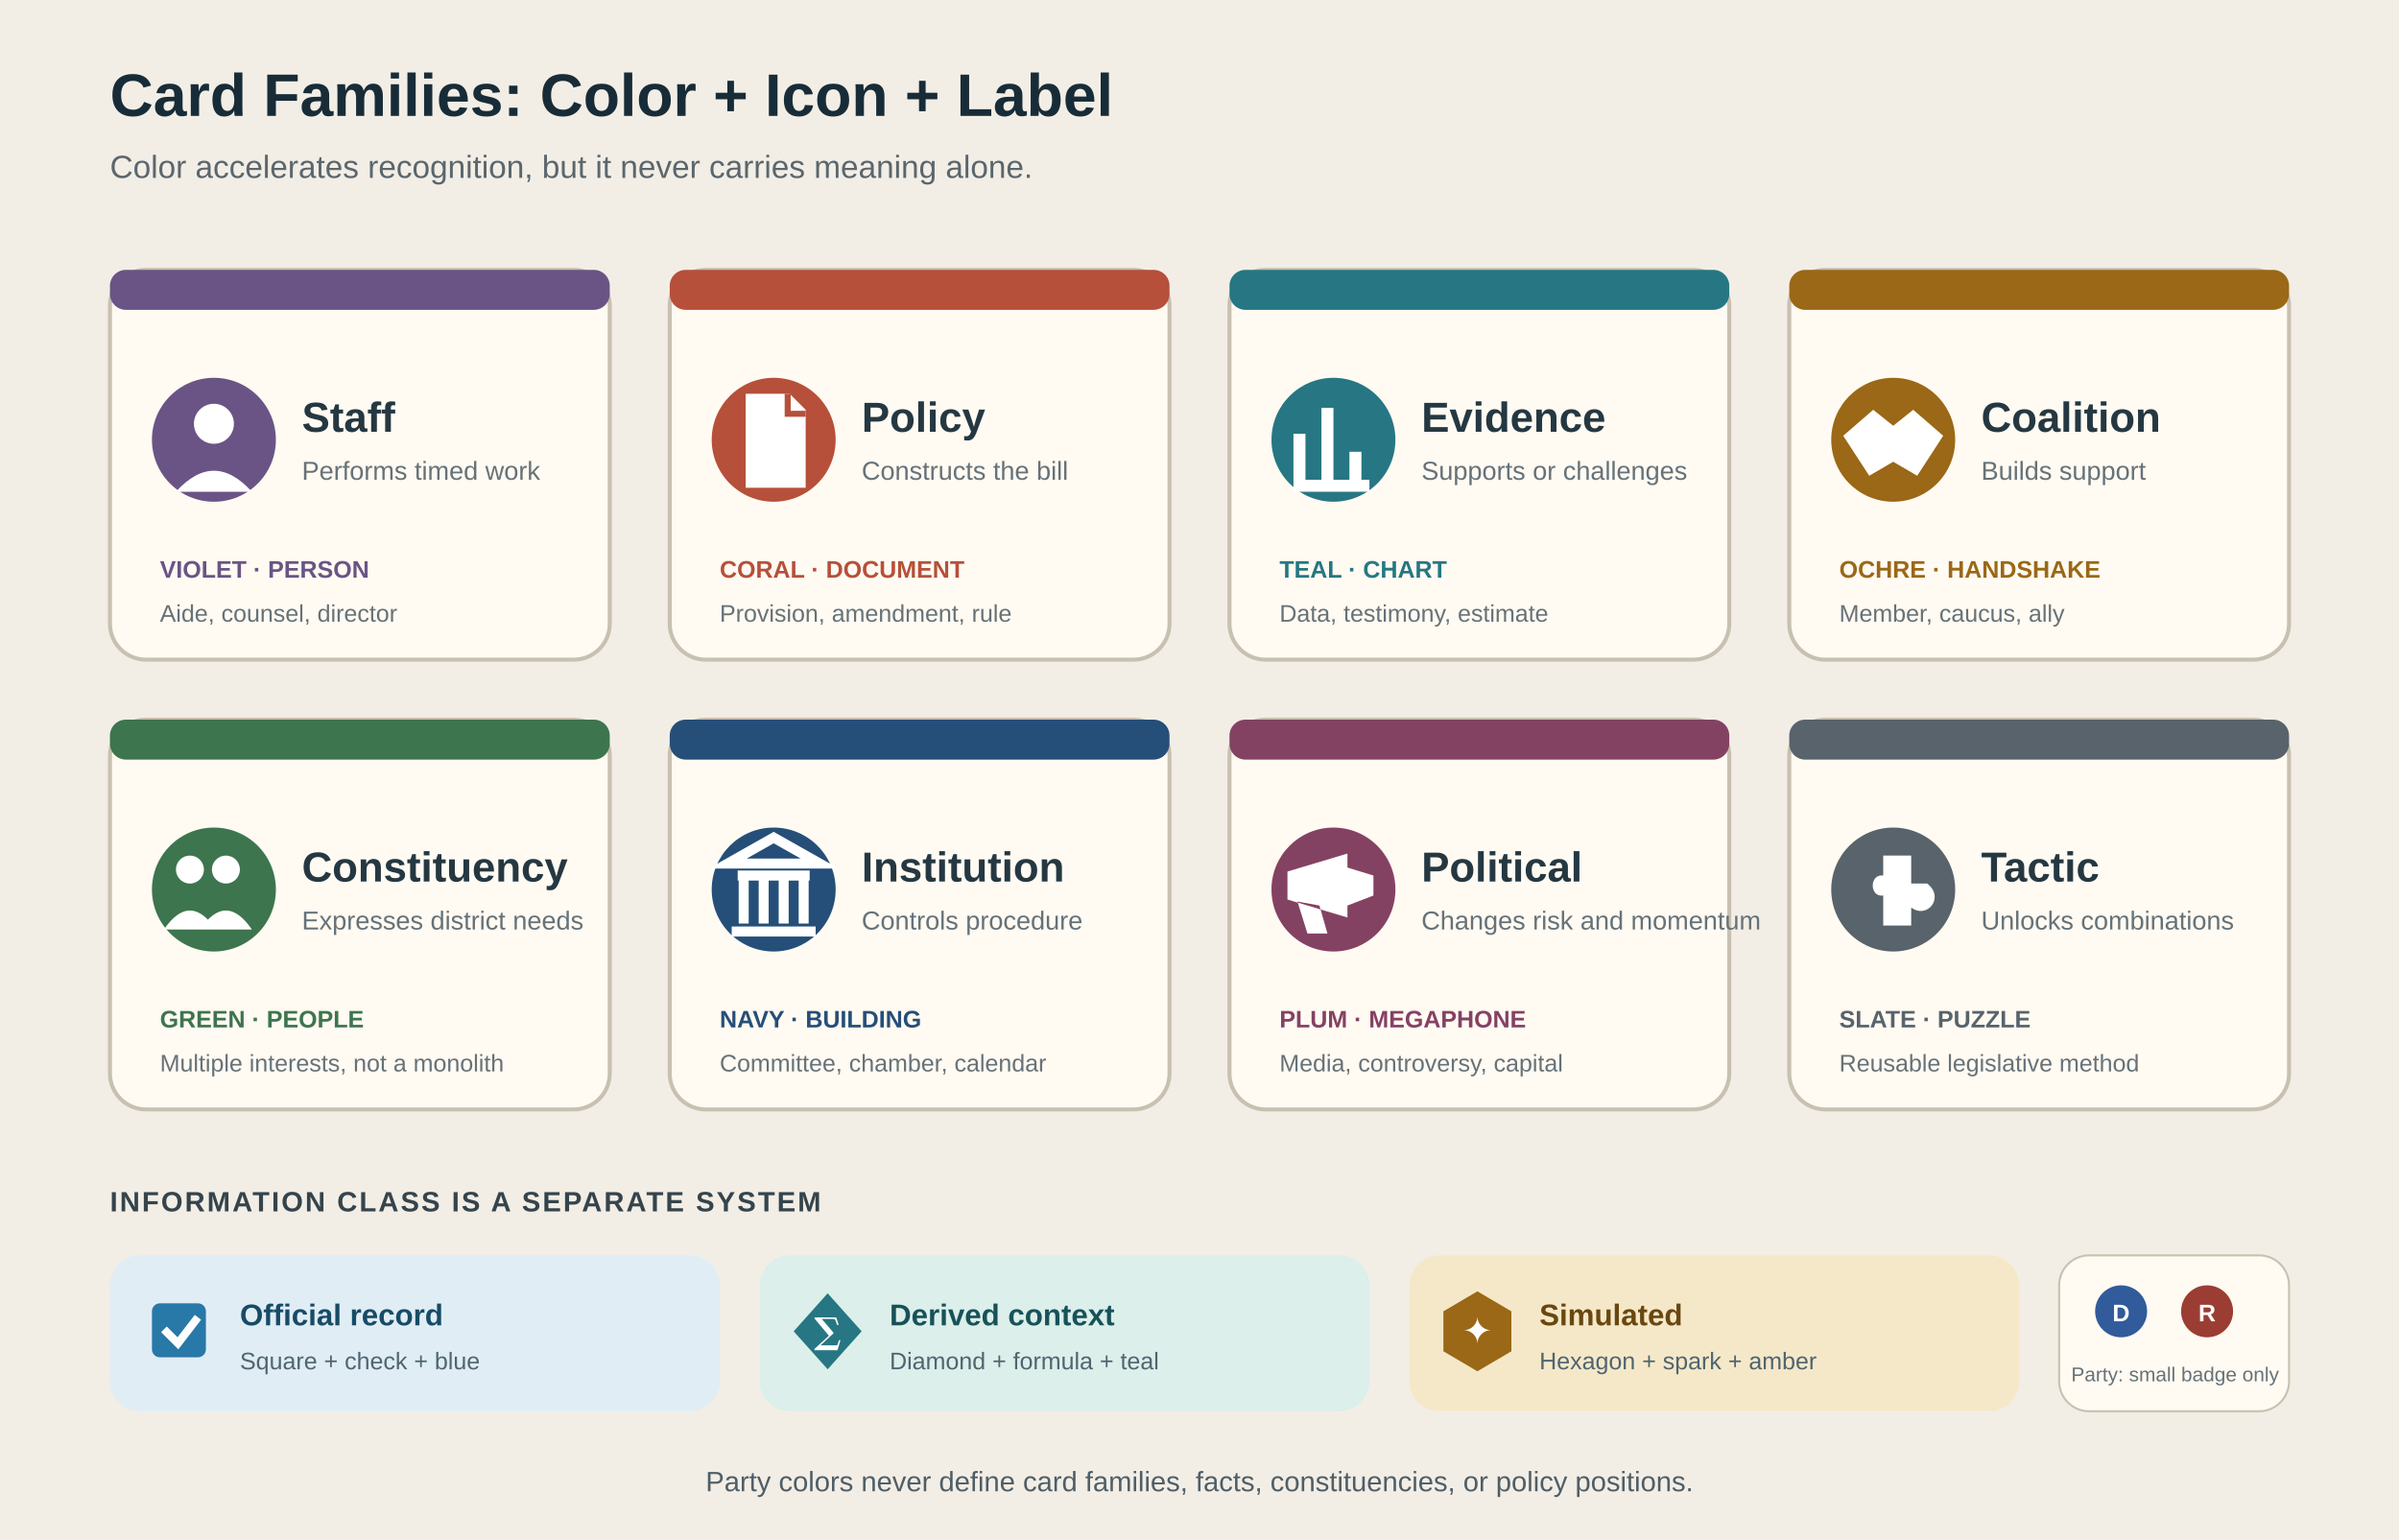
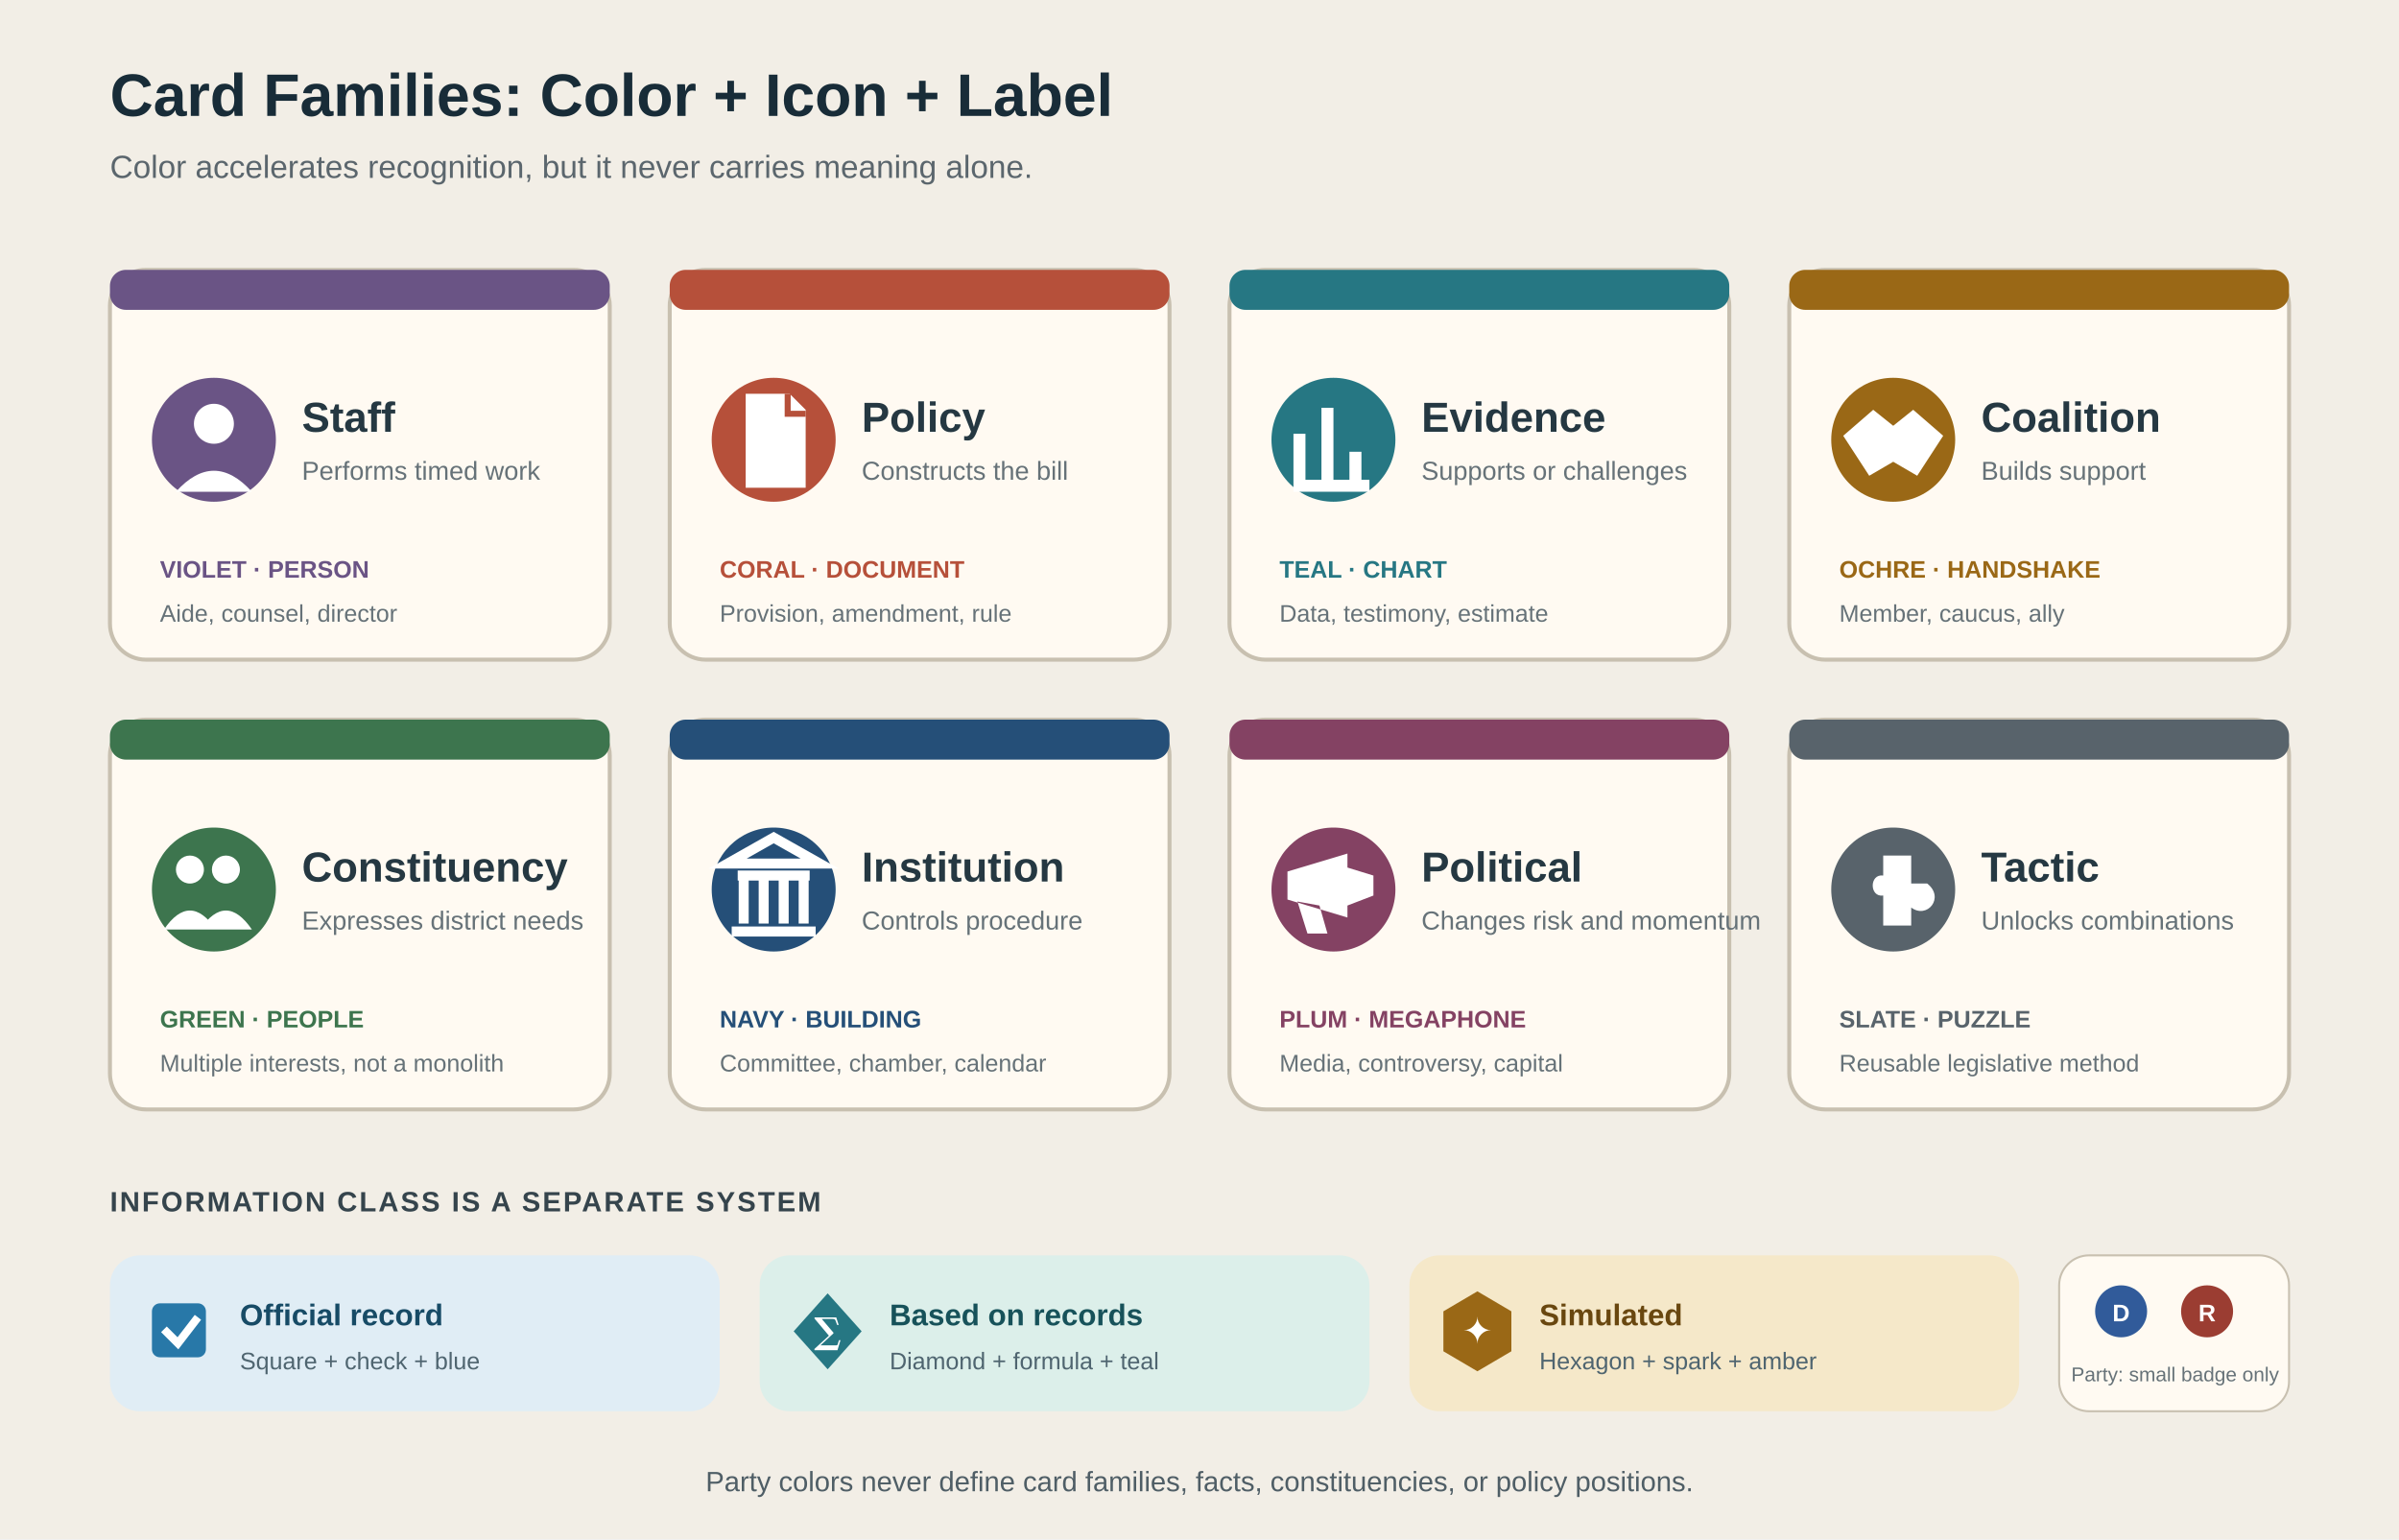
<svg xmlns="http://www.w3.org/2000/svg" width="1200" height="770" viewBox="0 0 1200 770">
  <rect width="1200" height="770" fill="#f2eee6" />
  <text x="55" y="58" font-family="Arial" font-size="30" font-weight="700" fill="#182c38">Card Families: Color + Icon + Label</text>
  <text x="55" y="89" font-family="Arial" font-size="16" fill="#5b666d">Color accelerates recognition, but it never carries meaning alone.</text>
  <g transform="translate(55 135)">
    <rect width="250" height="195" rx="18" fill="#fffaf2" stroke="#c8c0b0" stroke-width="2" />
    <rect width="250" height="20" rx="8" fill="#6A5485" />
    <circle cx="52" cy="85" r="31" fill="#6A5485" />
    <circle cx="52" cy="77" r="10" fill="white" />
    <path d="M33 111 Q52 90 71 111" fill="white" />
    <text x="96" y="81" font-family="Arial" font-size="21" font-weight="700" fill="#253842">Staff</text>
    <text x="96" y="105" font-family="Arial" font-size="13" fill="#667278">Performs timed work</text>
    <text x="25" y="154" font-family="Arial" font-size="12" font-weight="700" fill="#6A5485">VIOLET · PERSON</text>
    <text x="25" y="176" font-family="Arial" font-size="12" fill="#667278">Aide, counsel, director</text>
  </g>
  <g transform="translate(335 135)">
    <rect width="250" height="195" rx="18" fill="#fffaf2" stroke="#c8c0b0" stroke-width="2" />
    <rect width="250" height="20" rx="8" fill="#B6503A" />
    <circle cx="52" cy="85" r="31" fill="#B6503A" />
    <path d="M38 62 H60 L68 70 V109 H38 Z" fill="white" />
    <path d="M59 62 V72 H68" fill="none" stroke="#B6503A" stroke-width="3" />
    <text x="96" y="81" font-family="Arial" font-size="21" font-weight="700" fill="#253842">Policy</text>
    <text x="96" y="105" font-family="Arial" font-size="13" fill="#667278">Constructs the bill</text>
    <text x="25" y="154" font-family="Arial" font-size="12" font-weight="700" fill="#B6503A">CORAL · DOCUMENT</text>
    <text x="25" y="176" font-family="Arial" font-size="12" fill="#667278">Provision, amendment, rule</text>
  </g>
  <g transform="translate(615 135)">
    <rect width="250" height="195" rx="18" fill="#fffaf2" stroke="#c8c0b0" stroke-width="2" />
    <rect width="250" height="20" rx="8" fill="#267783" />
    <circle cx="52" cy="85" r="31" fill="#267783" />
    <path d="M35 105 V82 M49 105 V69 M63 105 V91 M32 108 H70" fill="none" stroke="white" stroke-width="6" />
    <text x="96" y="81" font-family="Arial" font-size="21" font-weight="700" fill="#253842">Evidence</text>
    <text x="96" y="105" font-family="Arial" font-size="13" fill="#667278">Supports or challenges</text>
    <text x="25" y="154" font-family="Arial" font-size="12" font-weight="700" fill="#267783">TEAL · CHART</text>
    <text x="25" y="176" font-family="Arial" font-size="12" fill="#667278">Data, testimony, estimate</text>
  </g>
  <g transform="translate(895 135)">
    <rect width="250" height="195" rx="18" fill="#fffaf2" stroke="#c8c0b0" stroke-width="2" />
    <rect width="250" height="20" rx="8" fill="#9A6816" />
    <circle cx="52" cy="85" r="31" fill="#9A6816" />
    <path d="M27 83 L42 70 L52 78 L62 70 L77 83 L64 103 L52 96 L40 103 Z" fill="white" />
    <text x="96" y="81" font-family="Arial" font-size="21" font-weight="700" fill="#253842">Coalition</text>
    <text x="96" y="105" font-family="Arial" font-size="13" fill="#667278">Builds support</text>
    <text x="25" y="154" font-family="Arial" font-size="12" font-weight="700" fill="#9A6816">OCHRE · HANDSHAKE</text>
    <text x="25" y="176" font-family="Arial" font-size="12" fill="#667278">Member, caucus, ally</text>
  </g>
  <g transform="translate(55 360)">
    <rect width="250" height="195" rx="18" fill="#fffaf2" stroke="#c8c0b0" stroke-width="2" />
    <rect width="250" height="20" rx="8" fill="#3D754E" />
    <circle cx="52" cy="85" r="31" fill="#3D754E" />
    <circle cx="40" cy="75" r="7" fill="white" />
    <circle cx="58" cy="75" r="7" fill="white" />
    <path d="M27 105 Q40 86 53 105 M45 105 Q58 86 71 105" fill="white" />
    <text x="96" y="81" font-family="Arial" font-size="21" font-weight="700" fill="#253842">Constituency</text>
    <text x="96" y="105" font-family="Arial" font-size="13" fill="#667278">Expresses district needs</text>
    <text x="25" y="154" font-family="Arial" font-size="12" font-weight="700" fill="#3D754E">GREEN · PEOPLE</text>
    <text x="25" y="176" font-family="Arial" font-size="12" fill="#667278">Multiple interests, not a monolith</text>
  </g>
  <g transform="translate(335 360)">
    <rect width="250" height="195" rx="18" fill="#fffaf2" stroke="#c8c0b0" stroke-width="2" />
    <rect width="250" height="20" rx="8" fill="#254F78" />
    <circle cx="52" cy="85" r="31" fill="#254F78" />
    <path d="M29 72 L52 59 L75 72 Z M34 78 H70 M37 78 V102 M47 78 V102 M57 78 V102 M67 78 V102 M31 106 H73" fill="none" stroke="white" stroke-width="5" />
    <text x="96" y="81" font-family="Arial" font-size="21" font-weight="700" fill="#253842">Institution</text>
    <text x="96" y="105" font-family="Arial" font-size="13" fill="#667278">Controls procedure</text>
    <text x="25" y="154" font-family="Arial" font-size="12" font-weight="700" fill="#254F78">NAVY · BUILDING</text>
    <text x="25" y="176" font-family="Arial" font-size="12" fill="#667278">Committee, chamber, calendar</text>
  </g>
  <g transform="translate(615 360)">
    <rect width="250" height="195" rx="18" fill="#fffaf2" stroke="#c8c0b0" stroke-width="2" />
    <rect width="250" height="20" rx="8" fill="#844263" />
    <circle cx="52" cy="85" r="31" fill="#844263" />
    <path d="M29 76 L59 67 V99 L29 90 Z M59 74 L72 78 V88 L59 93 Z M34 91 L39 107 H49 L45 93" fill="white" />
    <text x="96" y="81" font-family="Arial" font-size="21" font-weight="700" fill="#253842">Political</text>
    <text x="96" y="105" font-family="Arial" font-size="13" fill="#667278">Changes risk and momentum</text>
    <text x="25" y="154" font-family="Arial" font-size="12" font-weight="700" fill="#844263">PLUM · MEGAPHONE</text>
    <text x="25" y="176" font-family="Arial" font-size="12" fill="#667278">Media, controversy, capital</text>
  </g>
  <g transform="translate(895 360)">
    <rect width="250" height="195" rx="18" fill="#fffaf2" stroke="#c8c0b0" stroke-width="2" />
    <rect width="250" height="20" rx="8" fill="#58636B" />
    <circle cx="52" cy="85" r="31" fill="#58636B" />
    <path d="M32 68 H47 V78 C40 77 40 89 47 88 V103 H61 V94 C69 100 78 89 69 82 H61 V68 H47" fill="white" />
    <text x="96" y="81" font-family="Arial" font-size="21" font-weight="700" fill="#253842">Tactic</text>
    <text x="96" y="105" font-family="Arial" font-size="13" fill="#667278">Unlocks combinations</text>
    <text x="25" y="154" font-family="Arial" font-size="12" font-weight="700" fill="#58636B">SLATE · PUZZLE</text>
    <text x="25" y="176" font-family="Arial" font-size="12" fill="#667278">Reusable legislative method</text>
  </g>
  <text x="55" y="606" font-family="Arial" font-size="14" font-weight="700" letter-spacing="1" fill="#35444c">INFORMATION CLASS IS A SEPARATE SYSTEM</text>
  <g transform="translate(55 628)">
    <rect width="305" height="78" rx="15" fill="#e0edf5" />
    <rect x="21" y="24" width="27" height="27" rx="4" fill="#2878A8" />
    <path d="M27 37 L34 44 L44 31" fill="none" stroke="white" stroke-width="4" />
    <text x="65" y="35" font-family="Arial" font-size="15" font-weight="700" fill="#174b66">Official record</text>
    <text x="65" y="57" font-family="Arial" font-size="12" fill="#4f6570">Square + check + blue</text>
  </g>
  <g transform="translate(380 628)">
    <rect width="305" height="78" rx="15" fill="#dcefea" />
    <path d="M34 19 L51 38 L34 57 L17 38 Z" fill="#267783" />
    <text x="34" y="44" text-anchor="middle" font-family="Georgia" font-size="18" font-weight="700" fill="white">∑</text>
-     <text x="65" y="35" font-family="Arial" font-size="15" font-weight="700" fill="#17525a">Derived context</text>
+     <text x="65" y="35" font-family="Arial" font-size="15" font-weight="700" fill="#17525a">Based on records</text>
    <text x="65" y="57" font-family="Arial" font-size="12" fill="#4f6570">Diamond + formula + teal</text>
  </g>
  <g transform="translate(705 628)">
    <rect width="305" height="78" rx="15" fill="#f5e8c9" />
    <path d="M34 18 L51 28 L51 48 L34 58 L17 48 L17 28 Z" fill="#9A6816" />
    <text x="34" y="44" text-anchor="middle" font-family="Arial" font-size="18" font-weight="700" fill="white">✦</text>
    <text x="65" y="35" font-family="Arial" font-size="15" font-weight="700" fill="#69470f">Simulated</text>
    <text x="65" y="57" font-family="Arial" font-size="12" fill="#4f6570">Hexagon + spark + amber</text>
  </g>
  <rect x="1030" y="628" width="115" height="78" rx="15" fill="#fffaf2" stroke="#c8c0b0" />
  <circle cx="1061" cy="656" r="13" fill="#315b9a" />
  <text x="1061" y="661" text-anchor="middle" font-family="Arial" font-size="12" font-weight="700" fill="white">D</text>
  <circle cx="1104" cy="656" r="13" fill="#9b3d32" />
  <text x="1104" y="661" text-anchor="middle" font-family="Arial" font-size="12" font-weight="700" fill="white">R</text>
  <text x="1088" y="691" text-anchor="middle" font-family="Arial" font-size="10" fill="#667278">Party: small badge only</text>
  <text x="600" y="746" text-anchor="middle" font-family="Arial" font-size="14" fill="#4f5e66">Party colors never define card families, facts, constituencies, or policy positions.</text>
</svg>
